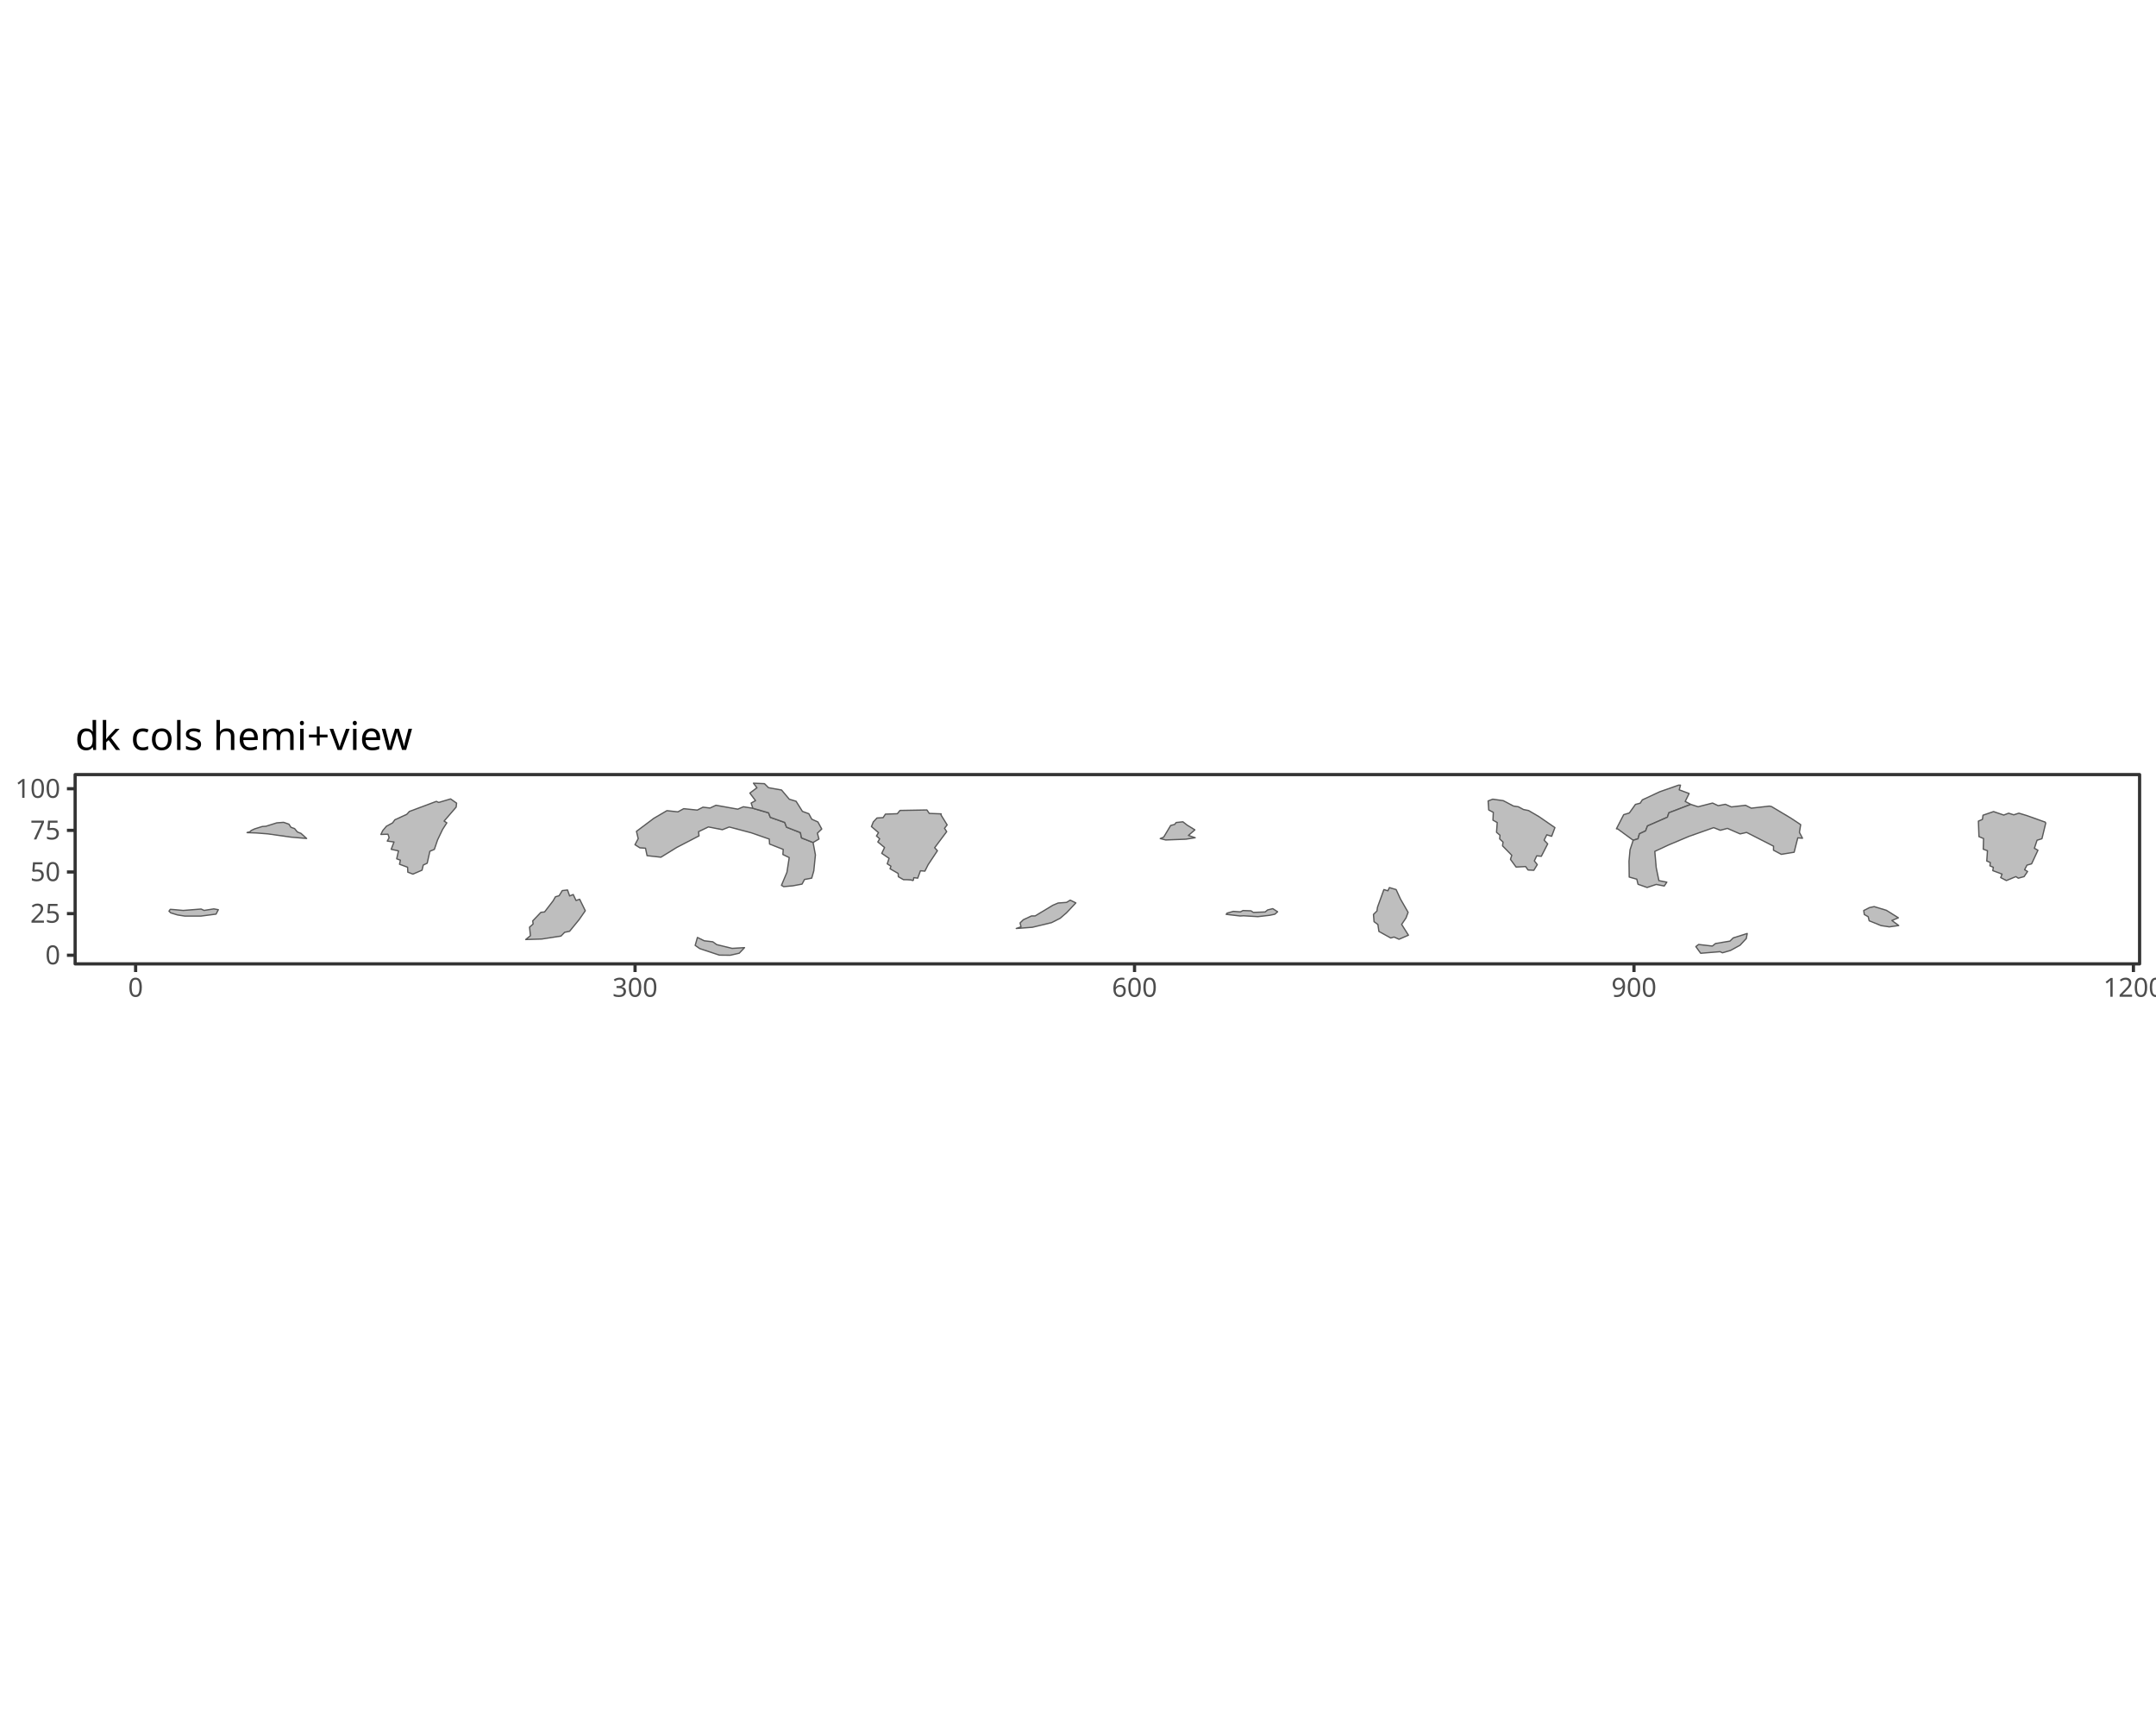
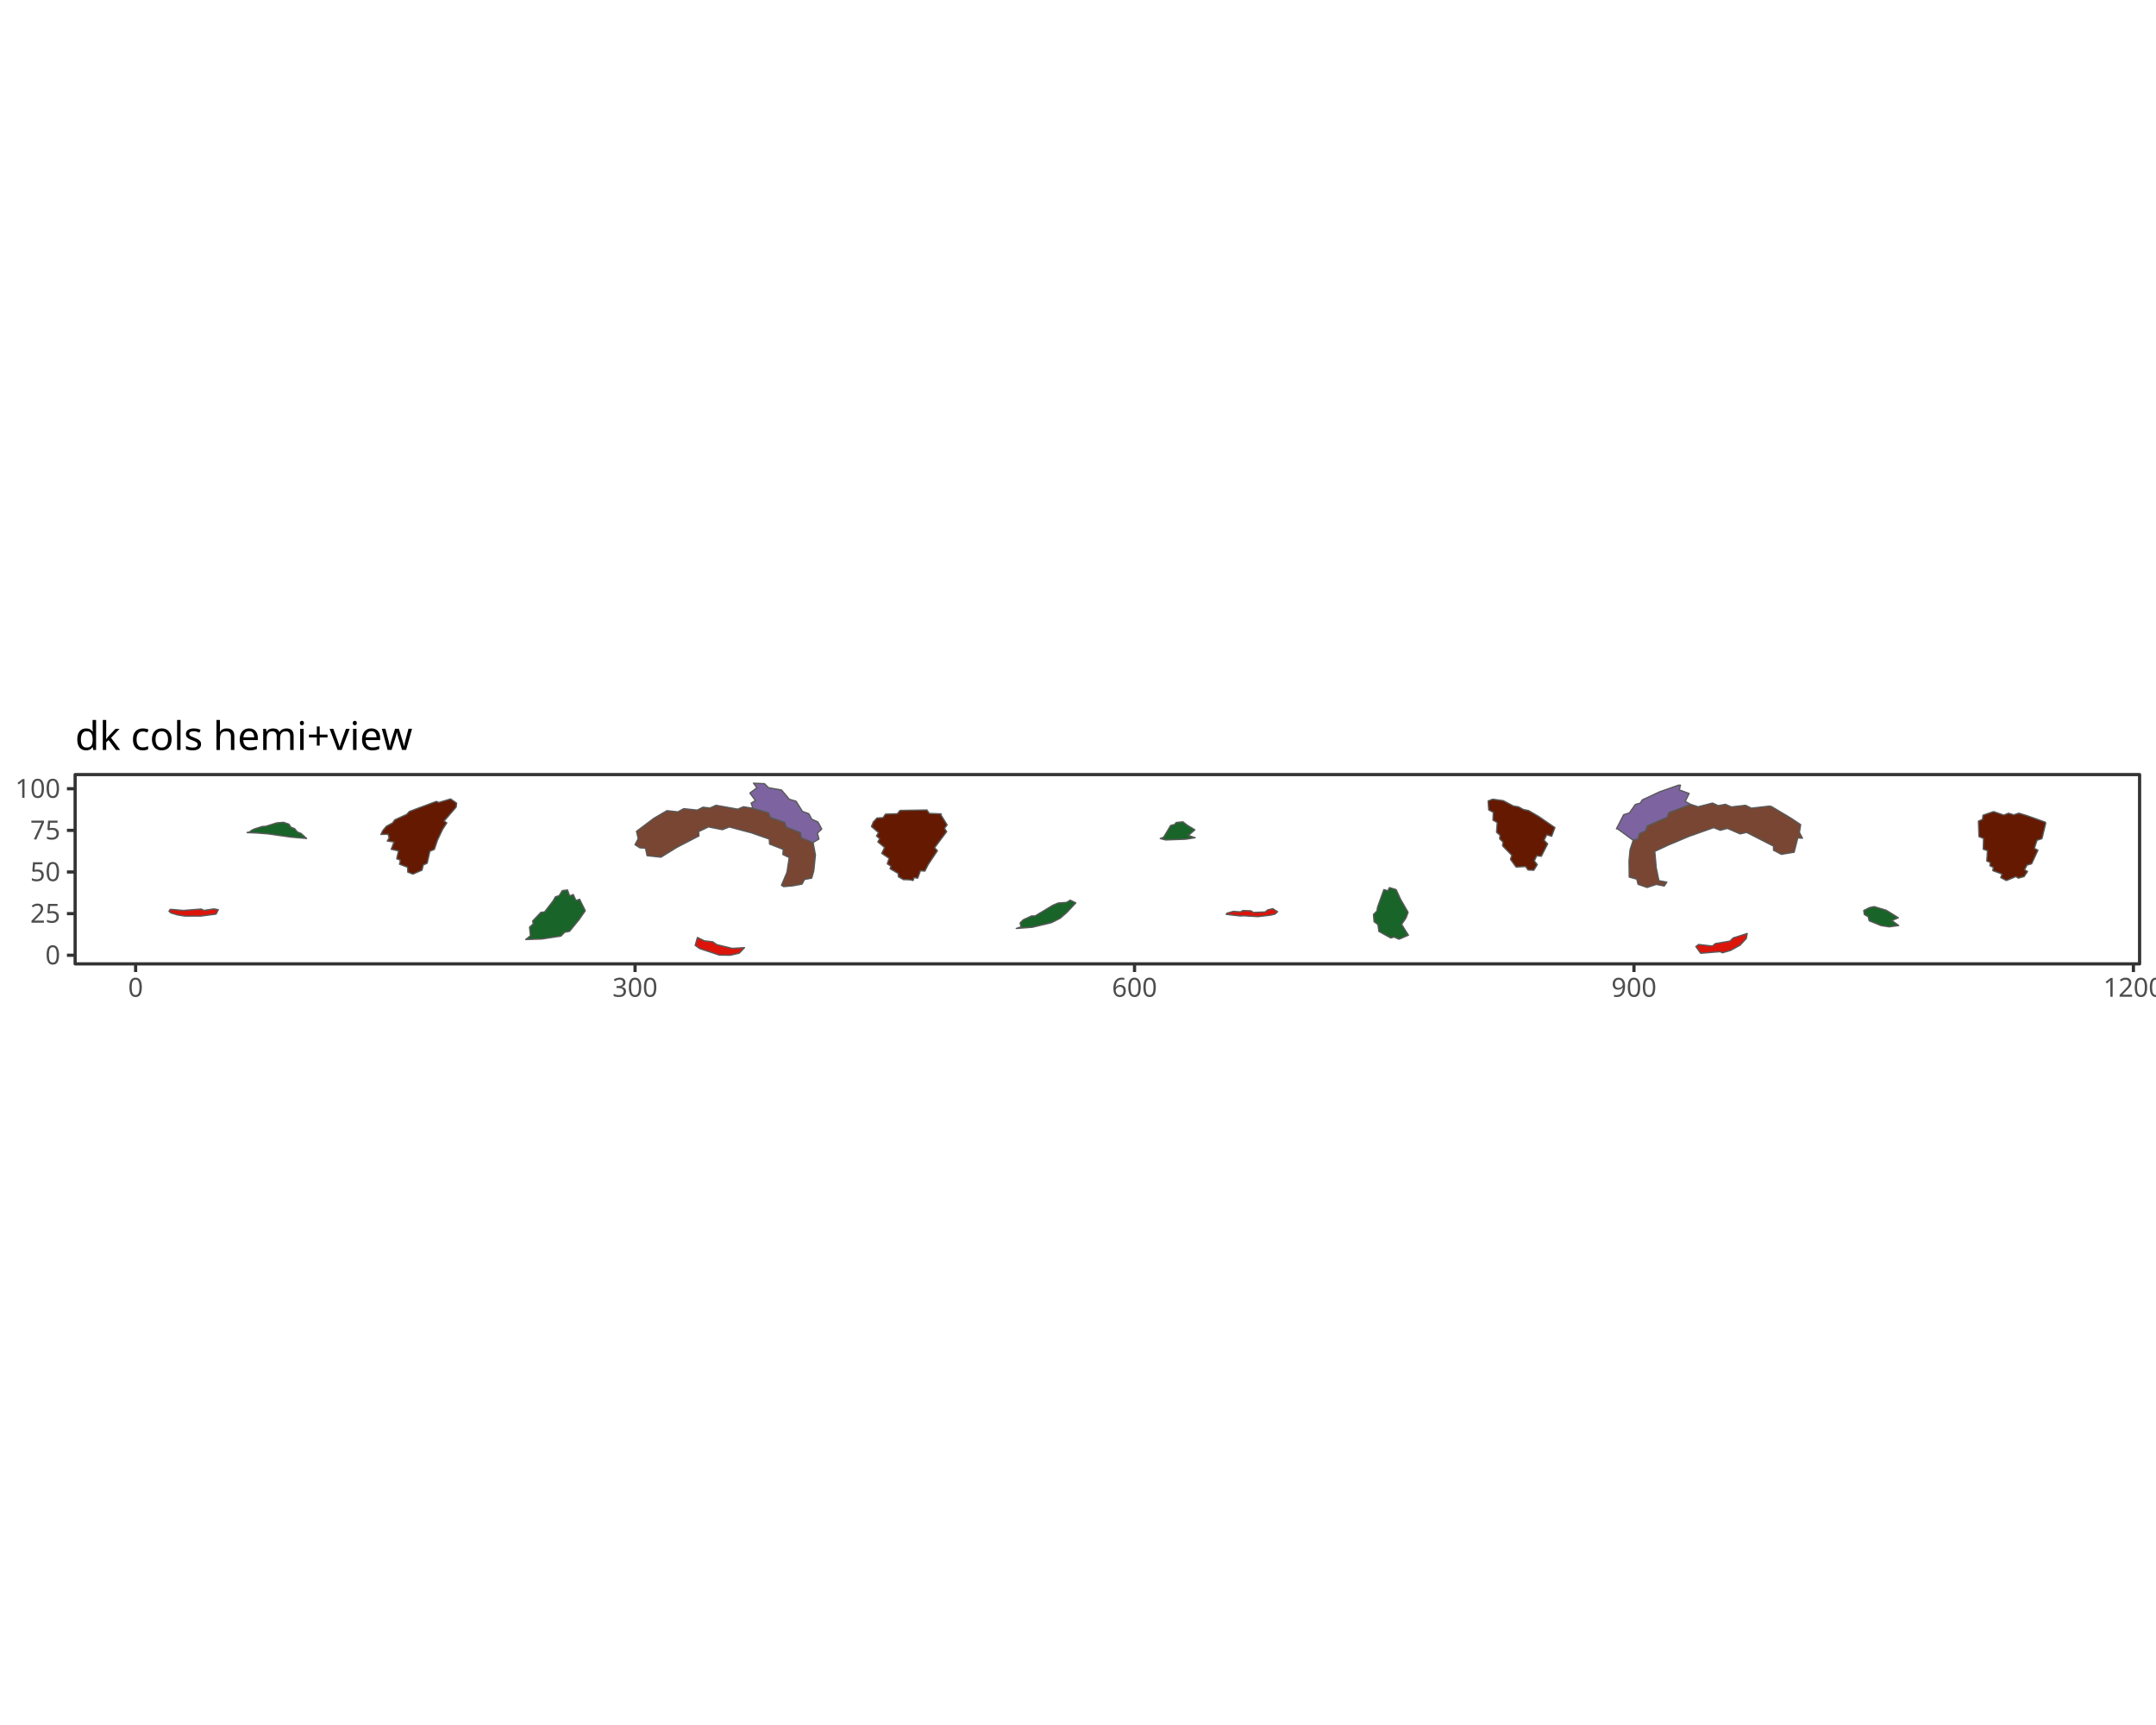
<svg xmlns="http://www.w3.org/2000/svg" class="svglite" data-engine-version="2.0" width="720.00pt" height="576.00pt" viewBox="0 0 720.00 576.00">
  <defs>
    <style type="text/css">
    .svglite line, .svglite polyline, .svglite polygon, .svglite path, .svglite rect, .svglite circle {
      fill: none;
      stroke: #000000;
      stroke-linecap: round;
      stroke-linejoin: round;
      stroke-miterlimit: 10.00;
    }
  </style>
  </defs>
  <rect width="100%" height="100%" style="stroke: none; fill: #FFFFFF;" />
  <defs>
    <clipPath id="cpMC4wMHw3MjAuMDB8MC4wMHw1NzYuMDA=">
      <rect x="0.00" y="0.00" width="720.00" height="576.00" />
    </clipPath>
  </defs>
  <g clip-path="url(#cpMC4wMHw3MjAuMDB8MC4wMHw1NzYuMDA=)">
</g>
  <defs>
    <clipPath id="cpMC4wMHw3MjAuMDB8MjM1Ljg2fDM0MC4xNA==">
      <rect x="0.00" y="235.86" width="720.00" height="104.28" />
    </clipPath>
  </defs>
  <g clip-path="url(#cpMC4wMHw3MjAuMDB8MjM1Ljg2fDM0MC4xNA==)">
    <rect x="0.00" y="235.86" width="720.00" height="104.28" style="stroke-width: 1.07; stroke: #FFFFFF; fill: #FFFFFF;" />
  </g>
  <g clip-path="url(#cpMC4wMHw3MjAuMDB8MC4wMHw1NzYuMDA=)">
    <rect x="25.09" y="258.65" width="689.43" height="63.20" style="stroke-width: 1.07; stroke: none; fill: #FFFFFF;" />
-     <path d="M 82.51 278.01 L 82.71 277.92 L 83.39 277.80 L 83.89 277.31 L 84.99 276.79 L 87.57 275.98 L 88.80 275.90 L 92.43 274.76 L 94.71 274.59 L 96.48 275.20 L 97.17 276.25 L 98.37 276.67 L 99.31 277.81 L 100.52 278.28 L 102.40 279.98 L 97.16 279.53 L 89.45 278.44 L 85.65 278.14 L 83.49 278.06 L 82.76 278.05 L 82.51 278.01 Z" style="fill-rule: evenodd; fill: #BEBEBE; stroke-width: 0.43; stroke: #595959; stroke-linecap: butt;" />
-     <path d="M 175.56 313.72 L 177.14 312.44 L 176.84 309.59 L 178.04 308.53 L 177.91 307.50 L 180.63 304.64 L 181.86 304.51 L 184.73 300.78 L 185.48 299.45 L 186.72 299.09 L 187.77 297.38 L 189.53 297.18 L 190.23 299.17 L 191.43 298.69 L 192.36 300.68 L 193.58 300.28 L 195.46 304.11 L 193.40 307.07 L 190.21 310.97 L 188.56 311.31 L 187.35 312.56 L 180.94 313.55 L 175.56 313.72 Z" style="fill-rule: evenodd; fill: #BEBEBE; stroke-width: 0.43; stroke: #595959; stroke-linecap: butt;" />
-     <path d="M 351.59 302.28 L 353.35 301.53 L 356.18 301.32 L 357.40 300.57 L 359.28 301.49 L 356.20 304.76 L 354.04 306.63 L 351.17 308.08 L 344.76 309.63 L 339.38 310.03 L 340.96 309.48 L 340.66 308.17 L 341.73 307.12 L 344.45 305.85 L 345.68 305.84 L 351.59 302.28 Z" style="fill-rule: evenodd; fill: #BEBEBE; stroke-width: 0.43; stroke: #595959; stroke-linecap: butt;" />
-     <path d="M 56.43 304.25 L 56.86 303.64 L 58.21 303.74 L 61.20 304.01 L 67.16 303.54 L 68.16 304.00 L 71.40 303.49 L 72.91 303.76 L 72.16 305.23 L 67.02 305.90 L 61.71 305.89 L 59.28 305.51 L 57.03 304.82 L 56.43 304.25 Z" style="fill-rule: evenodd; fill: #BEBEBE; stroke-width: 0.43; stroke: #595959; stroke-linecap: butt;" />
-     <path d="M 232.16 315.68 L 232.91 313.03 L 235.18 314.14 L 238.05 314.48 L 239.35 315.42 L 244.49 316.67 L 248.64 316.43 L 246.86 318.29 L 243.87 318.97 L 240.24 318.93 L 233.67 316.75 L 232.16 315.68 Z" style="fill-rule: evenodd; fill: #BEBEBE; stroke-width: 0.43; stroke: #595959; stroke-linecap: butt;" />
-     <path d="M 127.83 277.33 L 129.05 275.89 L 131.10 274.78 L 131.86 273.74 L 135.85 271.91 L 136.72 270.95 L 145.72 267.59 L 146.51 267.95 L 150.48 266.77 L 152.48 268.18 L 152.33 269.51 L 148.31 274.17 L 149.22 274.76 L 147.81 276.94 L 146.13 280.45 L 145.05 283.63 L 143.56 284.24 L 142.66 288.24 L 141.35 288.84 L 140.94 290.56 L 137.89 291.88 L 136.19 291.22 L 136.11 289.58 L 133.42 288.58 L 133.71 287.22 L 132.48 286.76 L 133.07 284.12 L 130.64 283.59 L 131.58 281.15 L 129.33 280.84 L 129.95 279.72 L 129.56 278.55 L 127.20 278.63 L 127.83 277.33 Z" style="fill-rule: evenodd; fill: #BEBEBE; stroke-width: 0.43; stroke: #595959; stroke-linecap: butt;" />
-     <path d="M 291.65 274.44 L 292.87 273.14 L 294.92 273.02 L 295.68 271.85 L 299.67 271.71 L 300.54 270.62 L 309.55 270.46 L 310.33 271.61 L 314.30 271.76 L 314.25 272.12 L 316.30 275.45 L 315.42 276.58 L 316.15 277.69 L 312.13 283.06 L 313.05 284.07 L 309.95 288.73 L 308.87 290.88 L 307.38 290.76 L 306.48 293.22 L 305.17 293.07 L 305.08 293.49 L 305.01 293.93 L 304.76 294.03 L 304.34 293.83 L 303.65 293.79 L 303.04 293.75 L 301.71 293.73 L 300.01 292.75 L 299.94 291.65 L 297.24 290.09 L 297.53 289.23 L 296.30 288.44 L 296.90 286.61 L 294.46 284.95 L 295.40 282.99 L 293.15 281.13 L 293.77 280.08 L 292.69 279.14 L 293.38 278.03 L 291.02 276.00 L 291.65 274.44 Z" style="fill-rule: evenodd; fill: #BEBEBE; stroke-width: 0.43; stroke: #595959; stroke-linecap: butt;" />
-     <path d="M 212.05 282.06 L 213.13 280.03 L 212.55 277.60 L 218.34 273.25 L 222.72 270.69 L 226.39 271.09 L 228.32 270.03 L 232.86 270.50 L 234.75 269.53 L 237.11 269.81 L 239.10 268.89 L 246.37 270.19 L 248.26 269.39 L 251.42 269.89 L 256.66 271.41 L 257.25 272.92 L 262.06 274.62 L 262.66 276.20 L 267.30 278.02 L 267.67 279.79 L 271.53 281.32 L 272.31 285.47 L 271.77 290.78 L 271.07 293.22 L 268.66 293.67 L 267.85 295.21 L 264.75 295.79 L 261.71 296.06 L 260.97 295.62 L 262.80 291.27 L 263.56 286.36 L 261.45 285.33 L 261.56 283.63 L 257.00 281.84 L 256.90 280.18 L 250.88 278.08 L 243.53 276.14 L 241.25 277.04 L 236.56 276.12 L 233.28 277.71 L 233.44 279.11 L 226.02 282.96 L 220.72 286.23 L 216.09 285.72 L 215.57 283.23 L 213.69 283.10 L 212.05 282.06 Z" style="fill-rule: evenodd; fill: #BEBEBE; stroke-width: 0.43; stroke: #595959; stroke-linecap: butt;" />
-     <path d="M 251.61 261.52 L 255.30 261.68 L 256.65 263.02 L 261.00 263.80 L 263.59 266.87 L 265.85 267.55 L 267.97 270.93 L 270.11 271.71 L 271.08 273.53 L 273.15 274.47 L 274.42 276.81 L 272.97 278.21 L 273.49 280.16 L 271.53 281.32 L 267.67 279.79 L 267.30 278.02 L 262.66 276.20 L 262.06 274.62 L 257.25 272.92 L 256.66 271.41 L 251.42 269.89 L 250.85 268.15 L 252.30 267.34 L 250.42 264.82 L 252.78 263.04 L 251.61 261.52 Z" style="fill-rule: evenodd; fill: #BEBEBE; stroke-width: 0.43; stroke: #595959; stroke-linecap: butt;" />
-     <path d="M 387.46 280.01 L 388.62 279.52 L 390.95 275.63 L 392.28 275.29 L 392.78 274.65 L 395.03 274.41 L 396.47 275.53 L 399.03 277.10 L 396.87 278.96 L 399.14 279.73 L 396.00 280.22 L 389.28 280.47 L 387.46 280.01 Z" style="fill-rule: evenodd; fill: #BEBEBE; stroke-width: 0.43; stroke: #595959; stroke-linecap: butt;" />
-     <path d="M 458.67 305.35 L 459.83 304.20 L 460.02 302.93 L 462.15 297.04 L 463.49 297.44 L 463.99 296.38 L 466.24 297.04 L 467.68 300.19 L 470.24 304.64 L 469.53 306.53 L 468.08 308.67 L 470.35 312.27 L 467.21 313.63 L 465.54 312.89 L 464.45 313.21 L 460.49 311.02 L 460.15 308.71 L 458.87 307.76 L 458.67 305.35 Z" style="fill-rule: evenodd; fill: #BEBEBE; stroke-width: 0.43; stroke: #595959; stroke-linecap: butt;" />
-     <path d="M 622.40 304.04 L 624.34 303.05 L 625.88 302.73 L 629.96 303.96 L 633.96 306.46 L 631.81 307.36 L 634.08 309.05 L 630.94 309.49 L 628.18 309.07 L 624.22 307.46 L 623.88 306.09 L 622.59 305.38 L 622.40 304.04 Z" style="fill-rule: evenodd; fill: #BEBEBE; stroke-width: 0.43; stroke: #595959; stroke-linecap: butt;" />
-     <path d="M 409.49 305.31 L 409.80 304.90 L 411.88 304.32 L 414.23 304.49 L 415.10 304.04 L 417.78 304.14 L 418.55 304.67 L 422.50 304.51 L 423.33 303.84 L 425.04 303.41 L 426.66 304.45 L 425.74 305.26 L 424.05 305.62 L 420.08 306.08 L 415.28 305.79 L 414.18 305.86 L 409.49 305.31 Z" style="fill-rule: evenodd; fill: #BEBEBE; stroke-width: 0.43; stroke: #595959; stroke-linecap: butt;" />
-     <path d="M 567.24 315.37 L 571.84 315.90 L 572.90 315.05 L 577.71 314.25 L 578.81 313.18 L 583.49 311.70 L 583.18 313.38 L 581.10 315.62 L 577.88 317.38 L 575.21 318.15 L 574.44 317.78 L 567.94 318.31 L 566.33 316.08 L 567.24 315.37 Z" style="fill-rule: evenodd; fill: #BEBEBE; stroke-width: 0.43; stroke: #595959; stroke-linecap: butt;" />
-     <path d="M 498.50 266.86 L 502.02 267.35 L 505.42 269.14 L 507.05 269.39 L 508.77 270.31 L 510.47 270.65 L 513.94 272.68 L 519.27 276.35 L 518.18 279.25 L 516.55 278.75 L 515.66 280.54 L 516.85 281.79 L 514.73 285.92 L 513.19 285.77 L 512.40 287.46 L 513.38 288.71 L 512.22 290.60 L 510.29 290.50 L 509.48 289.35 L 506.30 289.52 L 504.42 286.95 L 504.86 285.59 L 501.78 282.44 L 501.94 281.17 L 500.81 280.11 L 500.93 278.90 L 499.77 277.92 L 500.00 274.67 L 498.58 273.86 L 498.69 271.25 L 497.16 270.46 L 496.96 267.45 L 498.50 266.86 Z" style="fill-rule: evenodd; fill: #BEBEBE; stroke-width: 0.43; stroke: #595959; stroke-linecap: butt;" />
-     <path d="M 662.23 272.21 L 665.75 271.00 L 669.15 272.16 L 670.78 271.54 L 672.50 272.08 L 674.20 271.53 L 676.83 272.32 L 683.00 274.52 L 683.18 274.84 L 681.91 280.06 L 680.28 280.56 L 679.39 283.25 L 680.57 283.91 L 678.46 288.44 L 676.91 288.88 L 676.12 290.41 L 677.11 291.00 L 675.95 292.71 L 674.02 293.24 L 673.21 292.71 L 670.03 294.03 L 668.14 293.04 L 668.59 291.87 L 665.50 290.71 L 665.67 289.60 L 664.54 289.11 L 664.66 288.01 L 663.49 287.50 L 663.72 284.06 L 662.31 283.56 L 662.41 280.00 L 660.88 279.36 L 660.69 274.19 L 662.04 273.61 L 662.23 272.21 Z" style="fill-rule: evenodd; fill: #BEBEBE; stroke-width: 0.43; stroke: #595959; stroke-linecap: butt;" />
-     <path d="M 539.81 276.74 L 542.23 272.03 L 544.12 271.46 L 546.15 268.61 L 547.75 268.19 L 548.45 267.09 L 554.25 264.39 L 560.54 262.18 L 561.20 262.18 L 560.78 263.74 L 564.08 264.96 L 562.78 267.61 L 564.65 268.60 L 557.33 271.39 L 556.83 272.88 L 550.18 275.79 L 549.55 277.45 L 547.50 278.40 L 547.01 280.09 L 545.40 280.58 L 540.28 276.82 L 539.81 276.74 Z" style="fill-rule: evenodd; fill: #BEBEBE; stroke-width: 0.43; stroke: #595959; stroke-linecap: butt;" />
-     <path d="M 545.40 280.58 L 547.01 280.09 L 547.50 278.40 L 549.55 277.45 L 550.18 275.79 L 556.83 272.88 L 557.33 271.39 L 564.65 268.60 L 567.08 269.39 L 571.92 268.15 L 573.78 269.02 L 576.20 268.57 L 578.20 269.44 L 582.93 268.90 L 584.85 269.86 L 590.90 269.17 L 591.59 269.32 L 597.93 273.10 L 601.34 275.36 L 600.92 277.94 L 601.95 279.90 L 600.37 279.77 L 599.16 284.57 L 594.87 285.27 L 592.26 283.89 L 592.28 282.55 L 583.29 277.96 L 581.11 278.45 L 576.88 276.61 L 574.50 277.24 L 572.29 276.36 L 564.05 279.27 L 557.23 282.14 L 552.62 284.29 L 553.10 289.73 L 553.99 294.05 L 556.64 294.57 L 555.78 295.85 L 553.10 295.32 L 550.06 296.34 L 547.02 295.27 L 546.61 293.57 L 544.08 292.86 L 544.01 287.55 L 544.35 283.76 L 545.40 280.58 Z" style="fill-rule: evenodd; fill: #BEBEBE; stroke-width: 0.43; stroke: #595959; stroke-linecap: butt;" />
+     <path d="M 82.51 278.01 L 82.71 277.92 L 83.39 277.80 L 83.89 277.31 L 84.99 276.79 L 87.57 275.98 L 88.80 275.90 L 92.43 274.76 L 94.71 274.59 L 96.48 275.20 L 97.17 276.25 L 98.37 276.67 L 99.31 277.81 L 100.52 278.28 L 102.40 279.98 L 97.16 279.53 L 89.45 278.44 L 85.65 278.14 L 83.49 278.06 L 82.76 278.05 L 82.51 278.01 Z" style="fill-rule: evenodd; fill: #196428; stroke-width: 0.43; stroke: #595959; stroke-linecap: butt;" />
+     <path d="M 175.56 313.72 L 177.14 312.44 L 176.84 309.59 L 178.04 308.53 L 177.91 307.50 L 180.63 304.64 L 181.86 304.51 L 184.73 300.78 L 185.48 299.45 L 186.72 299.09 L 187.77 297.38 L 189.53 297.18 L 190.23 299.17 L 191.43 298.69 L 192.36 300.68 L 193.58 300.28 L 195.46 304.11 L 193.40 307.07 L 190.21 310.97 L 188.56 311.31 L 187.35 312.56 L 180.94 313.55 L 175.56 313.72 Z" style="fill-rule: evenodd; fill: #196428; stroke-width: 0.43; stroke: #595959; stroke-linecap: butt;" />
+     <path d="M 351.59 302.28 L 353.35 301.53 L 356.18 301.32 L 357.40 300.57 L 359.28 301.49 L 356.20 304.76 L 354.04 306.63 L 351.17 308.08 L 344.76 309.63 L 339.38 310.03 L 340.96 309.48 L 340.66 308.17 L 341.73 307.12 L 344.45 305.85 L 345.68 305.84 L 351.59 302.28 Z" style="fill-rule: evenodd; fill: #196428; stroke-width: 0.43; stroke: #595959; stroke-linecap: butt;" />
+     <path d="M 56.43 304.25 L 56.86 303.64 L 58.21 303.74 L 61.20 304.01 L 67.16 303.54 L 68.16 304.00 L 71.40 303.49 L 72.91 303.76 L 72.16 305.23 L 67.02 305.90 L 61.71 305.89 L 59.28 305.51 L 57.03 304.82 L 56.43 304.25 Z" style="fill-rule: evenodd; fill: #DC140A; stroke-width: 0.43; stroke: #595959; stroke-linecap: butt;" />
+     <path d="M 232.16 315.68 L 232.91 313.03 L 235.18 314.14 L 238.05 314.48 L 239.35 315.42 L 244.49 316.67 L 248.64 316.43 L 246.86 318.29 L 243.87 318.97 L 240.24 318.93 L 233.67 316.75 L 232.16 315.68 Z" style="fill-rule: evenodd; fill: #DC140A; stroke-width: 0.43; stroke: #595959; stroke-linecap: butt;" />
+     <path d="M 127.83 277.33 L 129.05 275.89 L 131.10 274.78 L 131.86 273.74 L 135.85 271.91 L 136.72 270.95 L 145.72 267.59 L 146.51 267.95 L 150.48 266.77 L 152.48 268.18 L 152.33 269.51 L 148.31 274.17 L 149.22 274.76 L 147.81 276.94 L 146.13 280.45 L 145.05 283.63 L 143.56 284.24 L 142.66 288.24 L 141.35 288.84 L 140.94 290.56 L 137.89 291.88 L 136.19 291.22 L 136.11 289.58 L 133.42 288.58 L 133.71 287.22 L 132.48 286.76 L 133.07 284.12 L 130.64 283.59 L 131.58 281.15 L 129.33 280.84 L 129.95 279.72 L 129.56 278.55 L 127.20 278.63 L 127.83 277.33 Z" style="fill-rule: evenodd; fill: #641900; stroke-width: 0.43; stroke: #595959; stroke-linecap: butt;" />
+     <path d="M 291.65 274.44 L 292.87 273.14 L 294.92 273.02 L 295.68 271.85 L 299.67 271.71 L 300.54 270.62 L 309.55 270.46 L 310.33 271.61 L 314.30 271.76 L 314.25 272.12 L 316.30 275.45 L 315.42 276.58 L 316.15 277.69 L 312.13 283.06 L 313.05 284.07 L 309.95 288.73 L 308.87 290.88 L 307.38 290.76 L 306.48 293.22 L 305.17 293.07 L 305.08 293.49 L 305.01 293.93 L 304.76 294.03 L 304.34 293.83 L 303.65 293.79 L 303.04 293.75 L 301.71 293.73 L 300.01 292.75 L 299.94 291.65 L 297.24 290.09 L 297.53 289.23 L 296.30 288.44 L 296.90 286.61 L 294.46 284.95 L 295.40 282.99 L 293.15 281.13 L 293.77 280.08 L 292.69 279.14 L 293.38 278.03 L 291.02 276.00 L 291.65 274.44 Z" style="fill-rule: evenodd; fill: #641900; stroke-width: 0.43; stroke: #595959; stroke-linecap: butt;" />
+     <path d="M 212.05 282.06 L 213.13 280.03 L 212.55 277.60 L 218.34 273.25 L 222.72 270.69 L 226.39 271.09 L 228.32 270.03 L 232.86 270.50 L 234.75 269.53 L 237.11 269.81 L 239.10 268.89 L 246.37 270.19 L 248.26 269.39 L 251.42 269.89 L 256.66 271.41 L 257.25 272.92 L 262.06 274.62 L 262.66 276.20 L 267.30 278.02 L 267.67 279.79 L 271.53 281.32 L 272.31 285.47 L 271.77 290.78 L 271.07 293.22 L 268.66 293.67 L 267.85 295.21 L 264.75 295.79 L 261.71 296.06 L 260.97 295.62 L 262.80 291.27 L 263.56 286.36 L 261.45 285.33 L 261.56 283.63 L 257.00 281.84 L 256.90 280.18 L 250.88 278.08 L 243.53 276.14 L 241.25 277.04 L 236.56 276.12 L 233.28 277.71 L 233.44 279.11 L 226.02 282.96 L 220.72 286.23 L 216.09 285.72 L 215.57 283.23 L 213.69 283.10 L 212.05 282.06 Z" style="fill-rule: evenodd; fill: #784632; stroke-width: 0.43; stroke: #595959; stroke-linecap: butt;" />
+     <path d="M 251.61 261.52 L 255.30 261.68 L 256.65 263.02 L 261.00 263.80 L 263.59 266.87 L 265.85 267.55 L 267.97 270.93 L 270.11 271.71 L 271.08 273.53 L 273.15 274.47 L 274.42 276.81 L 272.97 278.21 L 273.49 280.16 L 271.53 281.32 L 267.67 279.79 L 267.30 278.02 L 262.66 276.20 L 262.06 274.62 L 257.25 272.92 L 256.66 271.41 L 251.42 269.89 L 250.85 268.15 L 252.30 267.34 L 250.42 264.82 L 252.78 263.04 L 251.61 261.52 Z" style="fill-rule: evenodd; fill: #7D64A0; stroke-width: 0.43; stroke: #595959; stroke-linecap: butt;" />
+     <path d="M 387.46 280.01 L 388.62 279.52 L 390.95 275.63 L 392.28 275.29 L 392.78 274.65 L 395.03 274.41 L 396.47 275.53 L 399.03 277.10 L 396.87 278.96 L 399.14 279.73 L 396.00 280.22 L 389.28 280.47 L 387.46 280.01 Z" style="fill-rule: evenodd; fill: #196428; stroke-width: 0.43; stroke: #595959; stroke-linecap: butt;" />
+     <path d="M 458.67 305.35 L 459.83 304.20 L 460.02 302.93 L 462.15 297.04 L 463.49 297.44 L 463.99 296.38 L 466.24 297.04 L 467.68 300.19 L 470.24 304.64 L 469.53 306.53 L 468.08 308.67 L 470.35 312.27 L 467.21 313.63 L 465.54 312.89 L 464.45 313.21 L 460.49 311.02 L 460.15 308.71 L 458.87 307.76 L 458.67 305.35 Z" style="fill-rule: evenodd; fill: #196428; stroke-width: 0.43; stroke: #595959; stroke-linecap: butt;" />
+     <path d="M 622.40 304.04 L 624.34 303.05 L 625.88 302.73 L 629.96 303.96 L 633.96 306.46 L 631.81 307.36 L 634.08 309.05 L 630.94 309.49 L 628.18 309.07 L 624.22 307.46 L 623.88 306.09 L 622.59 305.38 L 622.40 304.04 Z" style="fill-rule: evenodd; fill: #196428; stroke-width: 0.43; stroke: #595959; stroke-linecap: butt;" />
+     <path d="M 409.49 305.31 L 409.80 304.90 L 411.88 304.32 L 414.23 304.49 L 415.10 304.04 L 417.78 304.14 L 418.55 304.67 L 422.50 304.51 L 423.33 303.84 L 425.04 303.41 L 426.66 304.45 L 425.74 305.26 L 424.05 305.62 L 420.08 306.08 L 415.28 305.79 L 414.18 305.86 L 409.49 305.31 Z" style="fill-rule: evenodd; fill: #DC140A; stroke-width: 0.43; stroke: #595959; stroke-linecap: butt;" />
+     <path d="M 567.24 315.37 L 571.84 315.90 L 572.90 315.05 L 577.71 314.25 L 578.81 313.18 L 583.49 311.70 L 583.18 313.38 L 581.10 315.62 L 577.88 317.38 L 575.21 318.15 L 574.44 317.78 L 567.94 318.31 L 566.33 316.08 L 567.24 315.37 Z" style="fill-rule: evenodd; fill: #DC140A; stroke-width: 0.43; stroke: #595959; stroke-linecap: butt;" />
+     <path d="M 498.50 266.86 L 502.02 267.35 L 505.42 269.14 L 507.05 269.39 L 508.77 270.31 L 510.47 270.65 L 513.94 272.68 L 519.27 276.35 L 518.18 279.25 L 516.55 278.75 L 515.66 280.54 L 516.85 281.79 L 514.73 285.92 L 513.19 285.77 L 512.40 287.46 L 513.38 288.71 L 512.22 290.60 L 510.29 290.50 L 509.48 289.35 L 506.30 289.52 L 504.42 286.95 L 504.86 285.59 L 501.78 282.44 L 501.94 281.17 L 500.81 280.11 L 500.93 278.90 L 499.77 277.92 L 500.00 274.67 L 498.58 273.86 L 498.69 271.25 L 497.16 270.46 L 496.96 267.45 L 498.50 266.86 Z" style="fill-rule: evenodd; fill: #641900; stroke-width: 0.43; stroke: #595959; stroke-linecap: butt;" />
+     <path d="M 662.23 272.21 L 665.75 271.00 L 669.15 272.16 L 670.78 271.54 L 672.50 272.08 L 674.20 271.53 L 676.83 272.32 L 683.00 274.52 L 683.18 274.84 L 681.91 280.06 L 680.28 280.56 L 679.39 283.25 L 680.57 283.91 L 678.46 288.44 L 676.91 288.88 L 676.12 290.41 L 677.11 291.00 L 675.95 292.71 L 674.02 293.24 L 673.21 292.71 L 670.03 294.03 L 668.14 293.04 L 668.59 291.87 L 665.50 290.71 L 665.67 289.60 L 664.54 289.11 L 664.66 288.01 L 663.49 287.50 L 663.72 284.06 L 662.31 283.56 L 662.41 280.00 L 660.88 279.36 L 660.69 274.19 L 662.04 273.61 L 662.23 272.21 Z" style="fill-rule: evenodd; fill: #641900; stroke-width: 0.43; stroke: #595959; stroke-linecap: butt;" />
+     <path d="M 539.81 276.74 L 542.23 272.03 L 544.12 271.46 L 546.15 268.61 L 547.75 268.19 L 548.45 267.09 L 554.25 264.39 L 560.54 262.18 L 561.20 262.18 L 560.78 263.74 L 564.08 264.96 L 562.78 267.61 L 564.65 268.60 L 557.33 271.39 L 556.83 272.88 L 550.18 275.79 L 549.55 277.45 L 547.50 278.40 L 547.01 280.09 L 545.40 280.58 L 540.28 276.82 L 539.81 276.74 Z" style="fill-rule: evenodd; fill: #7D64A0; stroke-width: 0.43; stroke: #595959; stroke-linecap: butt;" />
+     <path d="M 545.40 280.58 L 547.01 280.09 L 547.50 278.40 L 549.55 277.45 L 550.18 275.79 L 556.83 272.88 L 557.33 271.39 L 564.65 268.60 L 567.08 269.39 L 571.92 268.15 L 573.78 269.02 L 576.20 268.57 L 578.20 269.44 L 582.93 268.90 L 584.85 269.86 L 590.90 269.17 L 591.59 269.32 L 597.93 273.10 L 601.34 275.36 L 600.92 277.94 L 601.95 279.90 L 600.37 279.77 L 599.16 284.57 L 594.87 285.27 L 592.26 283.89 L 592.28 282.55 L 583.29 277.96 L 581.11 278.45 L 576.88 276.61 L 574.50 277.24 L 572.29 276.36 L 564.05 279.27 L 557.23 282.14 L 552.62 284.29 L 553.10 289.73 L 553.99 294.05 L 556.64 294.57 L 555.78 295.85 L 553.10 295.32 L 550.06 296.34 L 547.02 295.27 L 546.61 293.57 L 544.08 292.86 L 544.01 287.55 L 544.35 283.76 L 545.40 280.58 Z" style="fill-rule: evenodd; fill: #784632; stroke-width: 0.43; stroke: #595959; stroke-linecap: butt;" />
    <rect x="25.09" y="258.65" width="689.43" height="63.20" style="stroke-width: 1.07; stroke: #333333;" />
    <text x="20.16" y="322.00" text-anchor="end" style="font-size: 8.80px; fill: #4D4D4D; font-family: sans;" textLength="4.89px" lengthAdjust="spacingAndGlyphs">0</text>
    <text x="20.16" y="308.10" text-anchor="end" style="font-size: 8.80px; fill: #4D4D4D; font-family: sans;" textLength="9.79px" lengthAdjust="spacingAndGlyphs">25</text>
    <text x="20.16" y="294.20" text-anchor="end" style="font-size: 8.80px; fill: #4D4D4D; font-family: sans;" textLength="9.79px" lengthAdjust="spacingAndGlyphs">50</text>
    <text x="20.16" y="280.30" text-anchor="end" style="font-size: 8.80px; fill: #4D4D4D; font-family: sans;" textLength="9.79px" lengthAdjust="spacingAndGlyphs">75</text>
    <text x="20.16" y="266.40" text-anchor="end" style="font-size: 8.80px; fill: #4D4D4D; font-family: sans;" textLength="14.68px" lengthAdjust="spacingAndGlyphs">100</text>
    <polyline points="22.35,318.97 25.09,318.97 " style="stroke-width: 1.07; stroke: #333333; stroke-linecap: butt;" />
    <polyline points="22.35,305.07 25.09,305.07 " style="stroke-width: 1.07; stroke: #333333; stroke-linecap: butt;" />
    <polyline points="22.35,291.17 25.09,291.17 " style="stroke-width: 1.07; stroke: #333333; stroke-linecap: butt;" />
    <polyline points="22.35,277.27 25.09,277.27 " style="stroke-width: 1.07; stroke: #333333; stroke-linecap: butt;" />
    <polyline points="22.35,263.37 25.09,263.37 " style="stroke-width: 1.07; stroke: #333333; stroke-linecap: butt;" />
    <polyline points="45.29,324.58 45.29,321.84 " style="stroke-width: 1.07; stroke: #333333; stroke-linecap: butt;" />
    <polyline points="212.08,324.58 212.08,321.84 " style="stroke-width: 1.07; stroke: #333333; stroke-linecap: butt;" />
    <polyline points="378.88,324.58 378.88,321.84 " style="stroke-width: 1.07; stroke: #333333; stroke-linecap: butt;" />
    <polyline points="545.67,324.58 545.67,321.84 " style="stroke-width: 1.07; stroke: #333333; stroke-linecap: butt;" />
    <polyline points="712.46,324.58 712.46,321.84 " style="stroke-width: 1.07; stroke: #333333; stroke-linecap: butt;" />
    <text x="45.29" y="332.83" text-anchor="middle" style="font-size: 8.80px; fill: #4D4D4D; font-family: sans;" textLength="4.89px" lengthAdjust="spacingAndGlyphs">0</text>
    <text x="212.08" y="332.83" text-anchor="middle" style="font-size: 8.80px; fill: #4D4D4D; font-family: sans;" textLength="14.68px" lengthAdjust="spacingAndGlyphs">300</text>
    <text x="378.88" y="332.83" text-anchor="middle" style="font-size: 8.80px; fill: #4D4D4D; font-family: sans;" textLength="14.68px" lengthAdjust="spacingAndGlyphs">600</text>
    <text x="545.67" y="332.83" text-anchor="middle" style="font-size: 8.80px; fill: #4D4D4D; font-family: sans;" textLength="14.68px" lengthAdjust="spacingAndGlyphs">900</text>
    <text x="712.46" y="332.83" text-anchor="middle" style="font-size: 8.80px; fill: #4D4D4D; font-family: sans;" textLength="19.58px" lengthAdjust="spacingAndGlyphs">1200</text>
    <text x="25.09" y="250.43" style="font-size: 13.20px; font-family: sans;" textLength="107.51px" lengthAdjust="spacingAndGlyphs">dk cols hemi+view</text>
  </g>
</svg>
